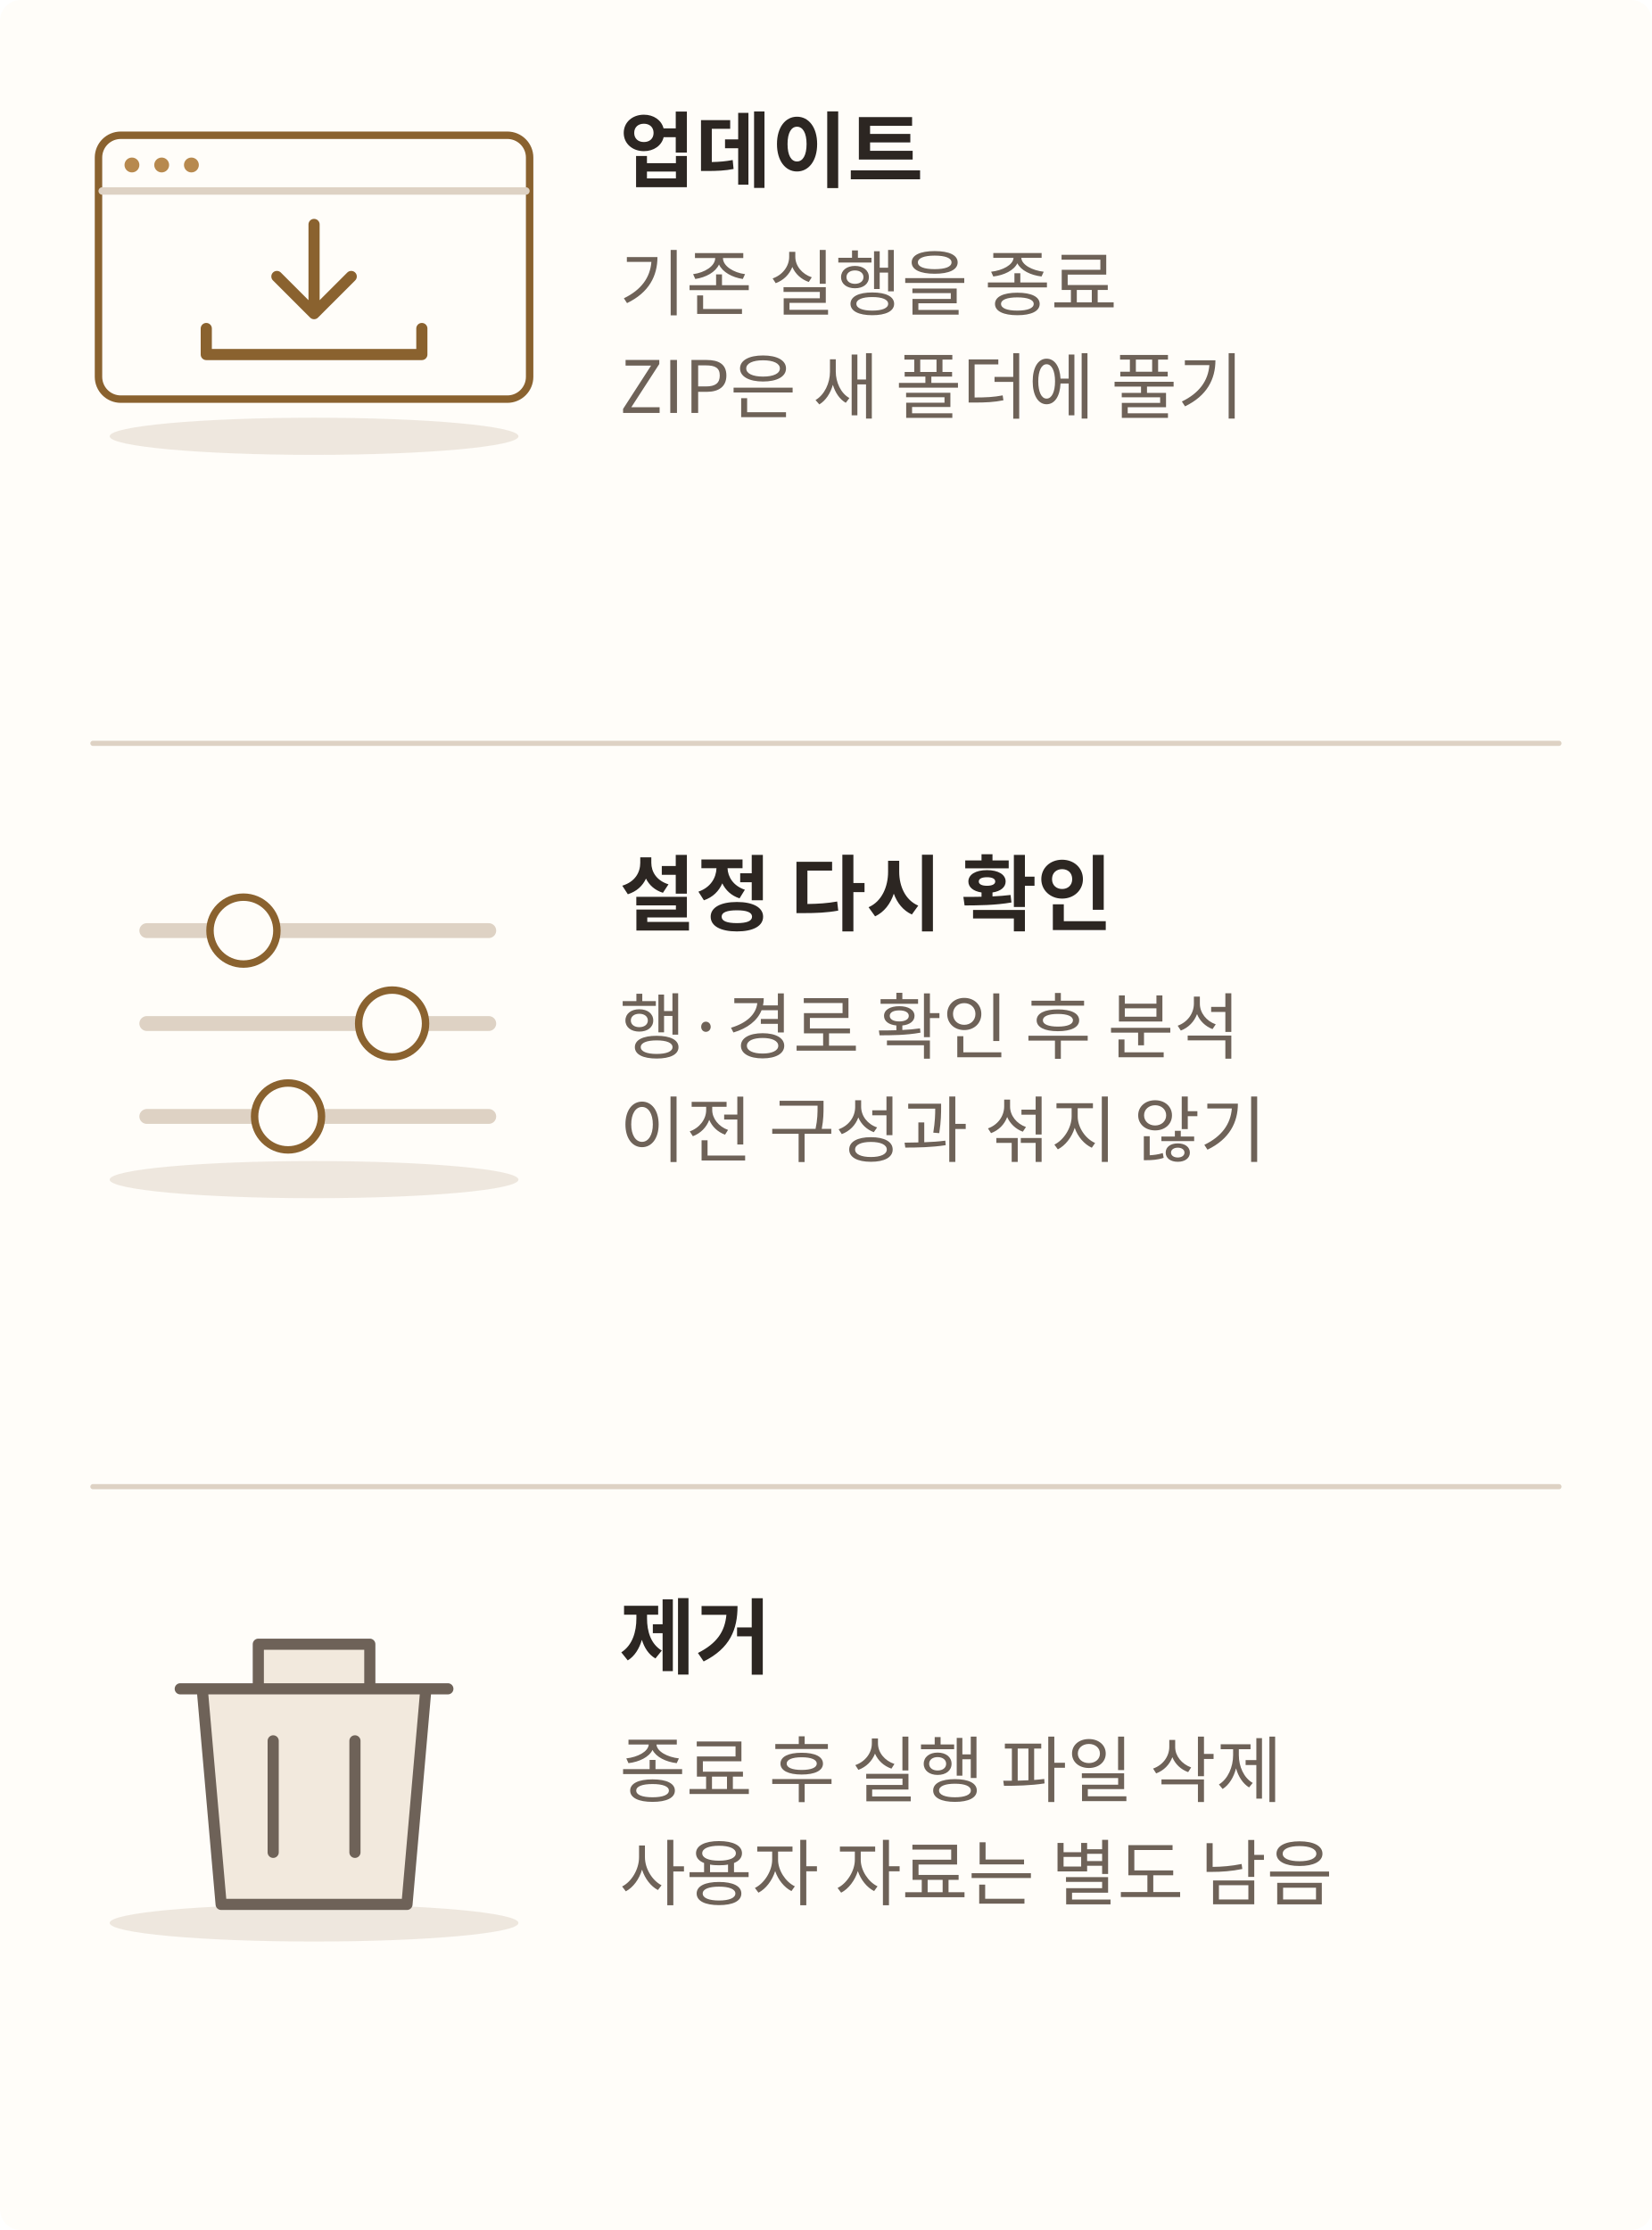
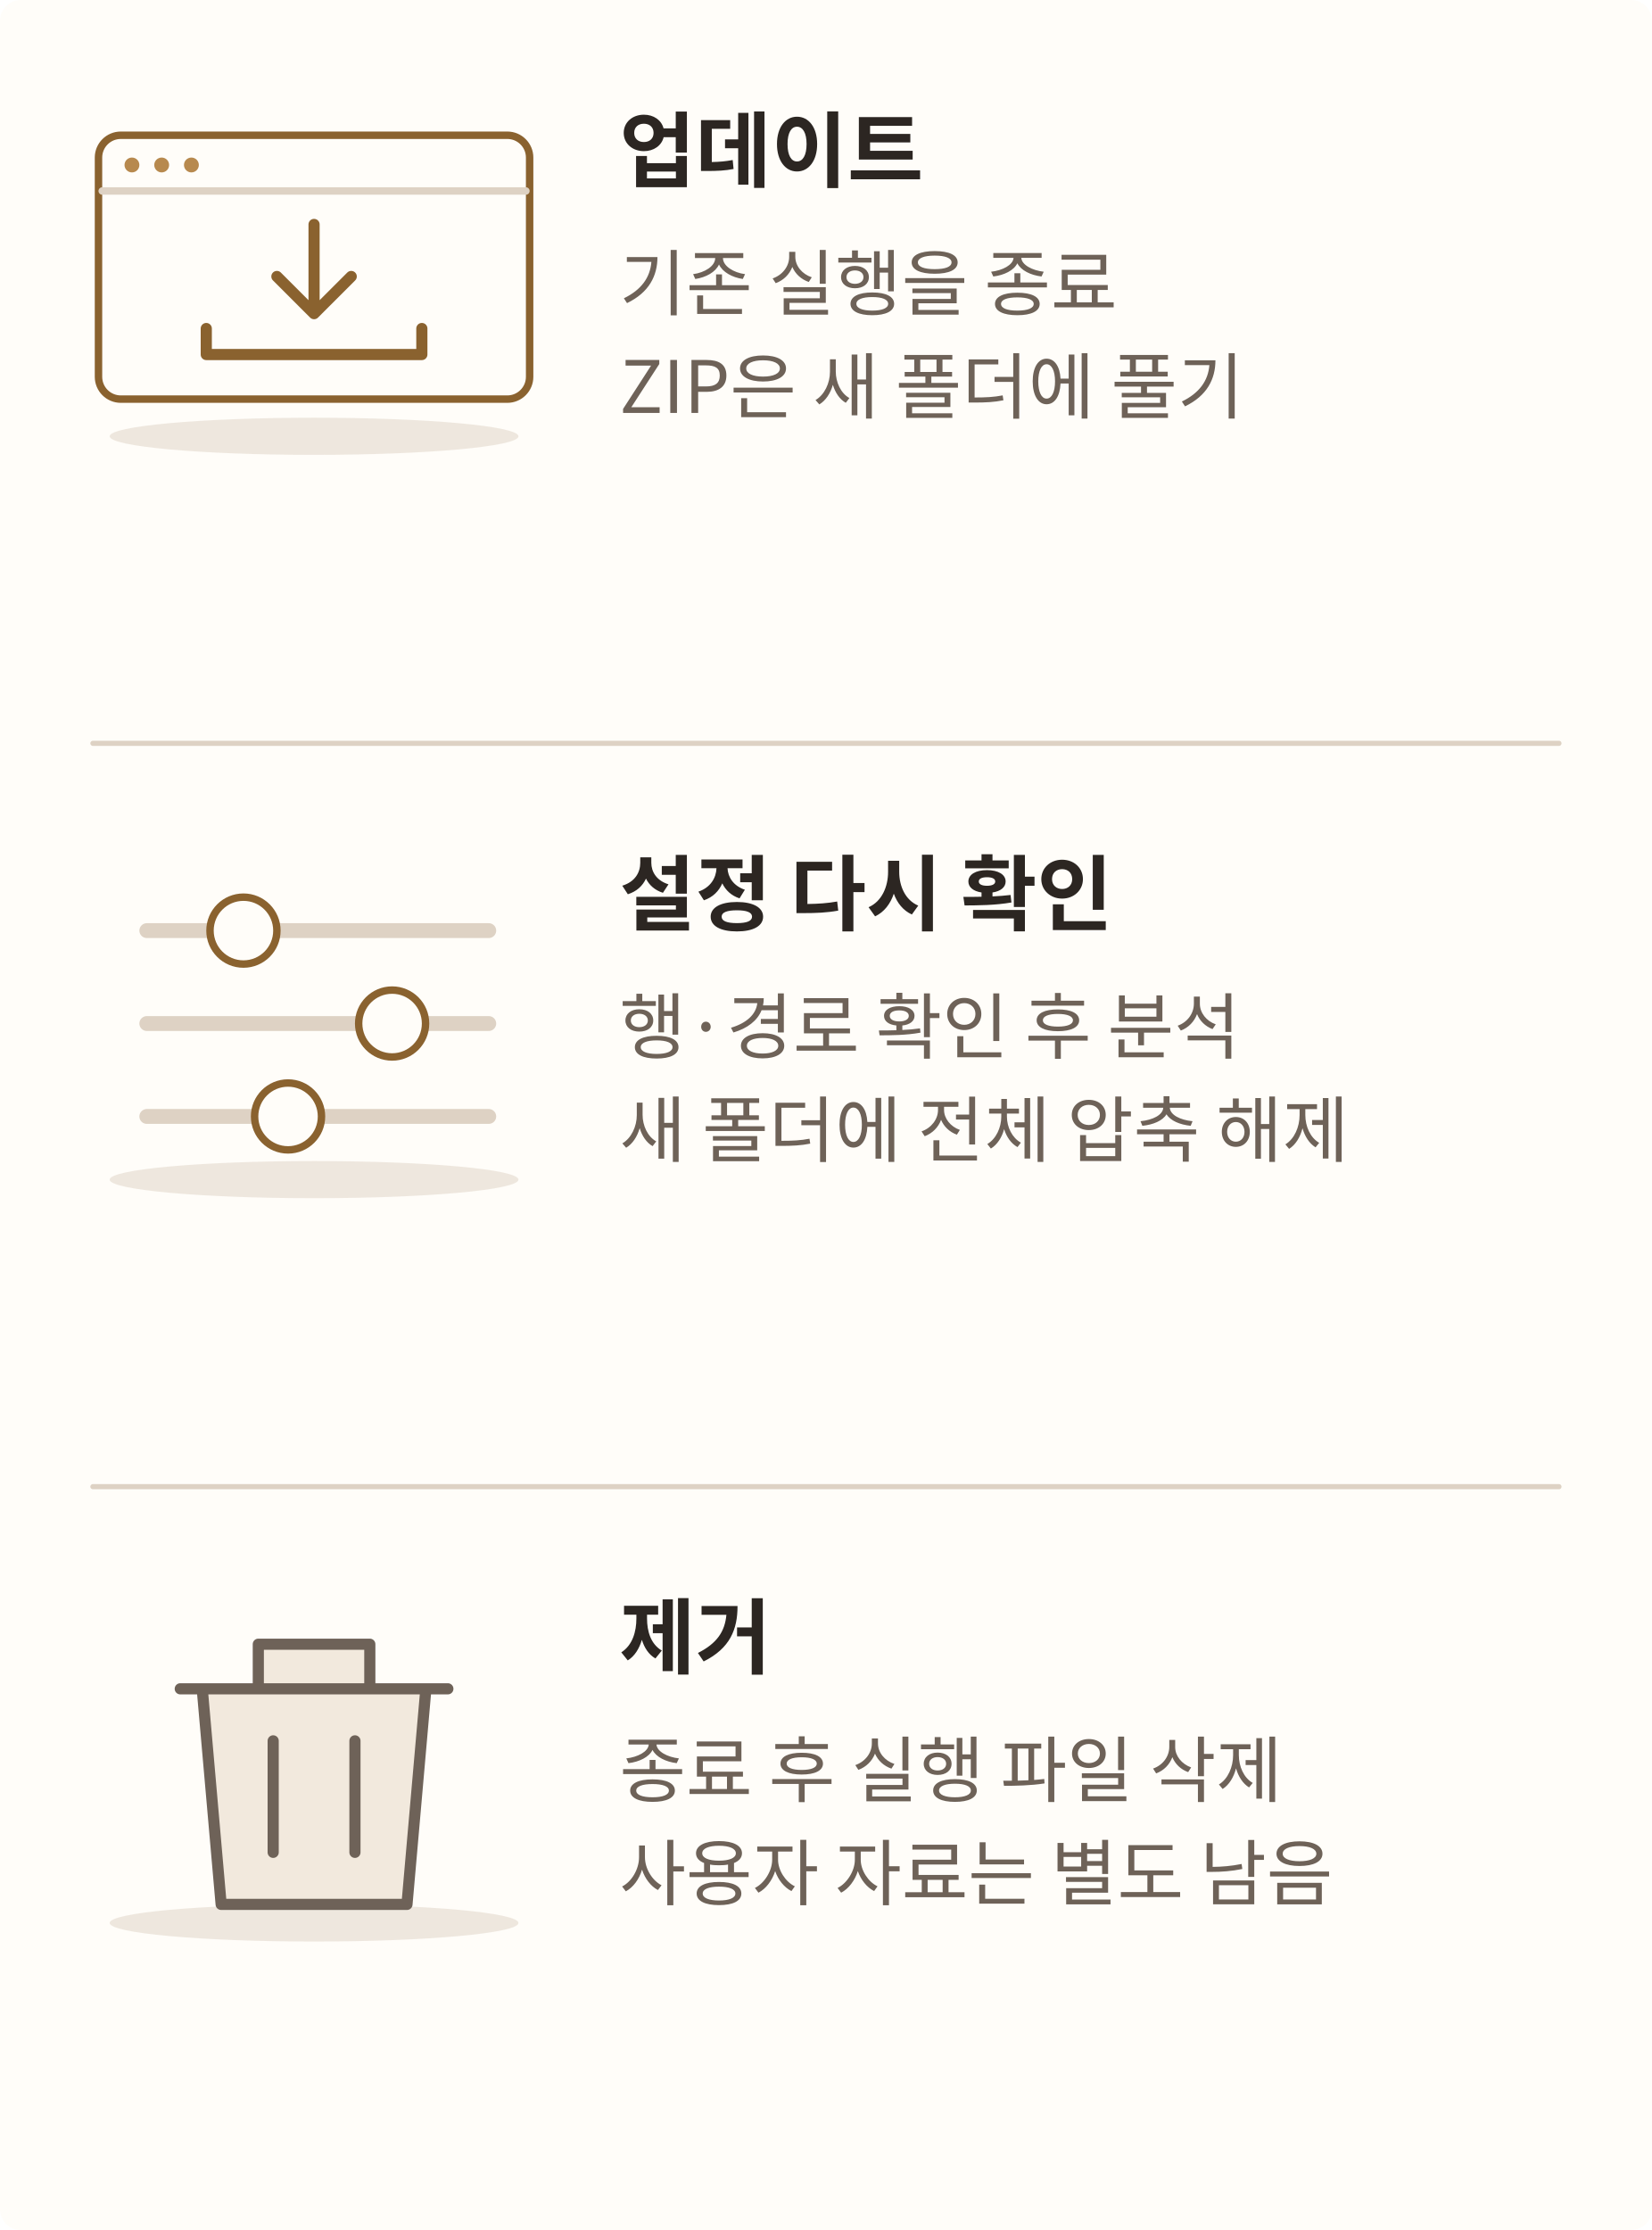
<svg xmlns="http://www.w3.org/2000/svg" width="320" height="432" viewBox="0 0 320 432" role="img" aria-labelledby="title desc">
  <g font-family="Noto Sans CJK KR, Noto Sans KR, Malgun Gothic, Segoe UI, sans-serif">
    <rect width="320" height="432" rx="4" fill="#fffdf9" />
    <g transform="translate(9 19) scale(.72)">
      <ellipse cx="72" cy="91" rx="55" ry="5" fill="#ded2c4" opacity=".5" />
      <rect x="14" y="10" width="116" height="71" rx="6" fill="#fffdf9" stroke="#8a622f" stroke-width="2" />
      <path d="M15 25H129" fill="none" stroke="#ded2c4" stroke-width="2" stroke-linecap="round" stroke-linejoin="round" />
      <circle cx="23" cy="18" r="2" fill="#b7894e" />
      <circle cx="31" cy="18" r="2" fill="#b7894e" />
      <circle cx="39" cy="18" r="2" fill="#b7894e" />
      <path d="M72 34V56M62 48L72 58L82 48" fill="none" stroke="#8a622f" stroke-width="3" stroke-linecap="round" stroke-linejoin="round" />
      <path d="M43 62V69H101V62" fill="none" stroke="#8a622f" stroke-width="3" stroke-linecap="round" stroke-linejoin="round" />
    </g>
    <text x="120" y="35" font-size="16" fill="#2c2622" font-weight="700" text-anchor="start">업데이트</text>
    <text x="120" y="60" font-size="14" fill="#6e6258" font-weight="400" text-anchor="start">기존 실행을 종료</text>
    <text x="120" y="80" font-size="14" fill="#6e6258" font-weight="400" text-anchor="start">ZIP은 새 폴더에 풀기</text>
    <path d="M18 144H302" fill="none" stroke="#ded2c4" stroke-width="1" stroke-linecap="round" stroke-linejoin="round" />
    <g transform="translate(9 163) scale(.72)">
      <ellipse cx="72" cy="91" rx="55" ry="5" fill="#ded2c4" opacity=".5" />
      <path d="M27 24H119" fill="none" stroke="#ded2c4" stroke-width="4" stroke-linecap="round" stroke-linejoin="round" />
      <circle cx="53" cy="24" r="9" fill="#fffdf9" stroke="#8a622f" stroke-width="2" />
      <path d="M27 49H119" fill="none" stroke="#ded2c4" stroke-width="4" stroke-linecap="round" stroke-linejoin="round" />
      <circle cx="93" cy="49" r="9" fill="#fffdf9" stroke="#8a622f" stroke-width="2" />
      <path d="M27 74H119" fill="none" stroke="#ded2c4" stroke-width="4" stroke-linecap="round" stroke-linejoin="round" />
      <circle cx="65" cy="74" r="9" fill="#fffdf9" stroke="#8a622f" stroke-width="2" />
    </g>
    <text x="120" y="179" font-size="16" fill="#2c2622" font-weight="700" text-anchor="start">설정 다시 확인</text>
    <text x="120" y="204" font-size="14" fill="#6e6258" font-weight="400" text-anchor="start">행·경로 확인 후 분석</text>
-     <text x="120" y="224" font-size="14" fill="#6e6258" font-weight="400" text-anchor="start">이전 구성과 섞지 않기</text>
+     <text x="120" y="224" font-size="14" fill="#6e6258" font-weight="400" text-anchor="start">새 폴더에 전체 압축 해제</text>
    <path d="M18 288H302" fill="none" stroke="#ded2c4" stroke-width="1" stroke-linecap="round" stroke-linejoin="round" />
    <g transform="translate(9 307) scale(.72)">
      <ellipse cx="72" cy="91" rx="55" ry="5" fill="#ded2c4" opacity=".5" />
      <path d="M42 29L47 86H97L102 29M36 28H108M57 27V16H87V27M61 42V72M83 42V72" fill="#f2e9dd" stroke="#6e6258" stroke-width="3" stroke-linecap="round" stroke-linejoin="round" />
    </g>
    <text x="120" y="323" font-size="16" fill="#2c2622" font-weight="700" text-anchor="start">제거</text>
    <text x="120" y="348" font-size="14" fill="#6e6258" font-weight="400" text-anchor="start">종료 후 실행 파일 삭제</text>
    <text x="120" y="368" font-size="14" fill="#6e6258" font-weight="400" text-anchor="start">사용자 자료는 별도 남음</text>
  </g>
</svg>
